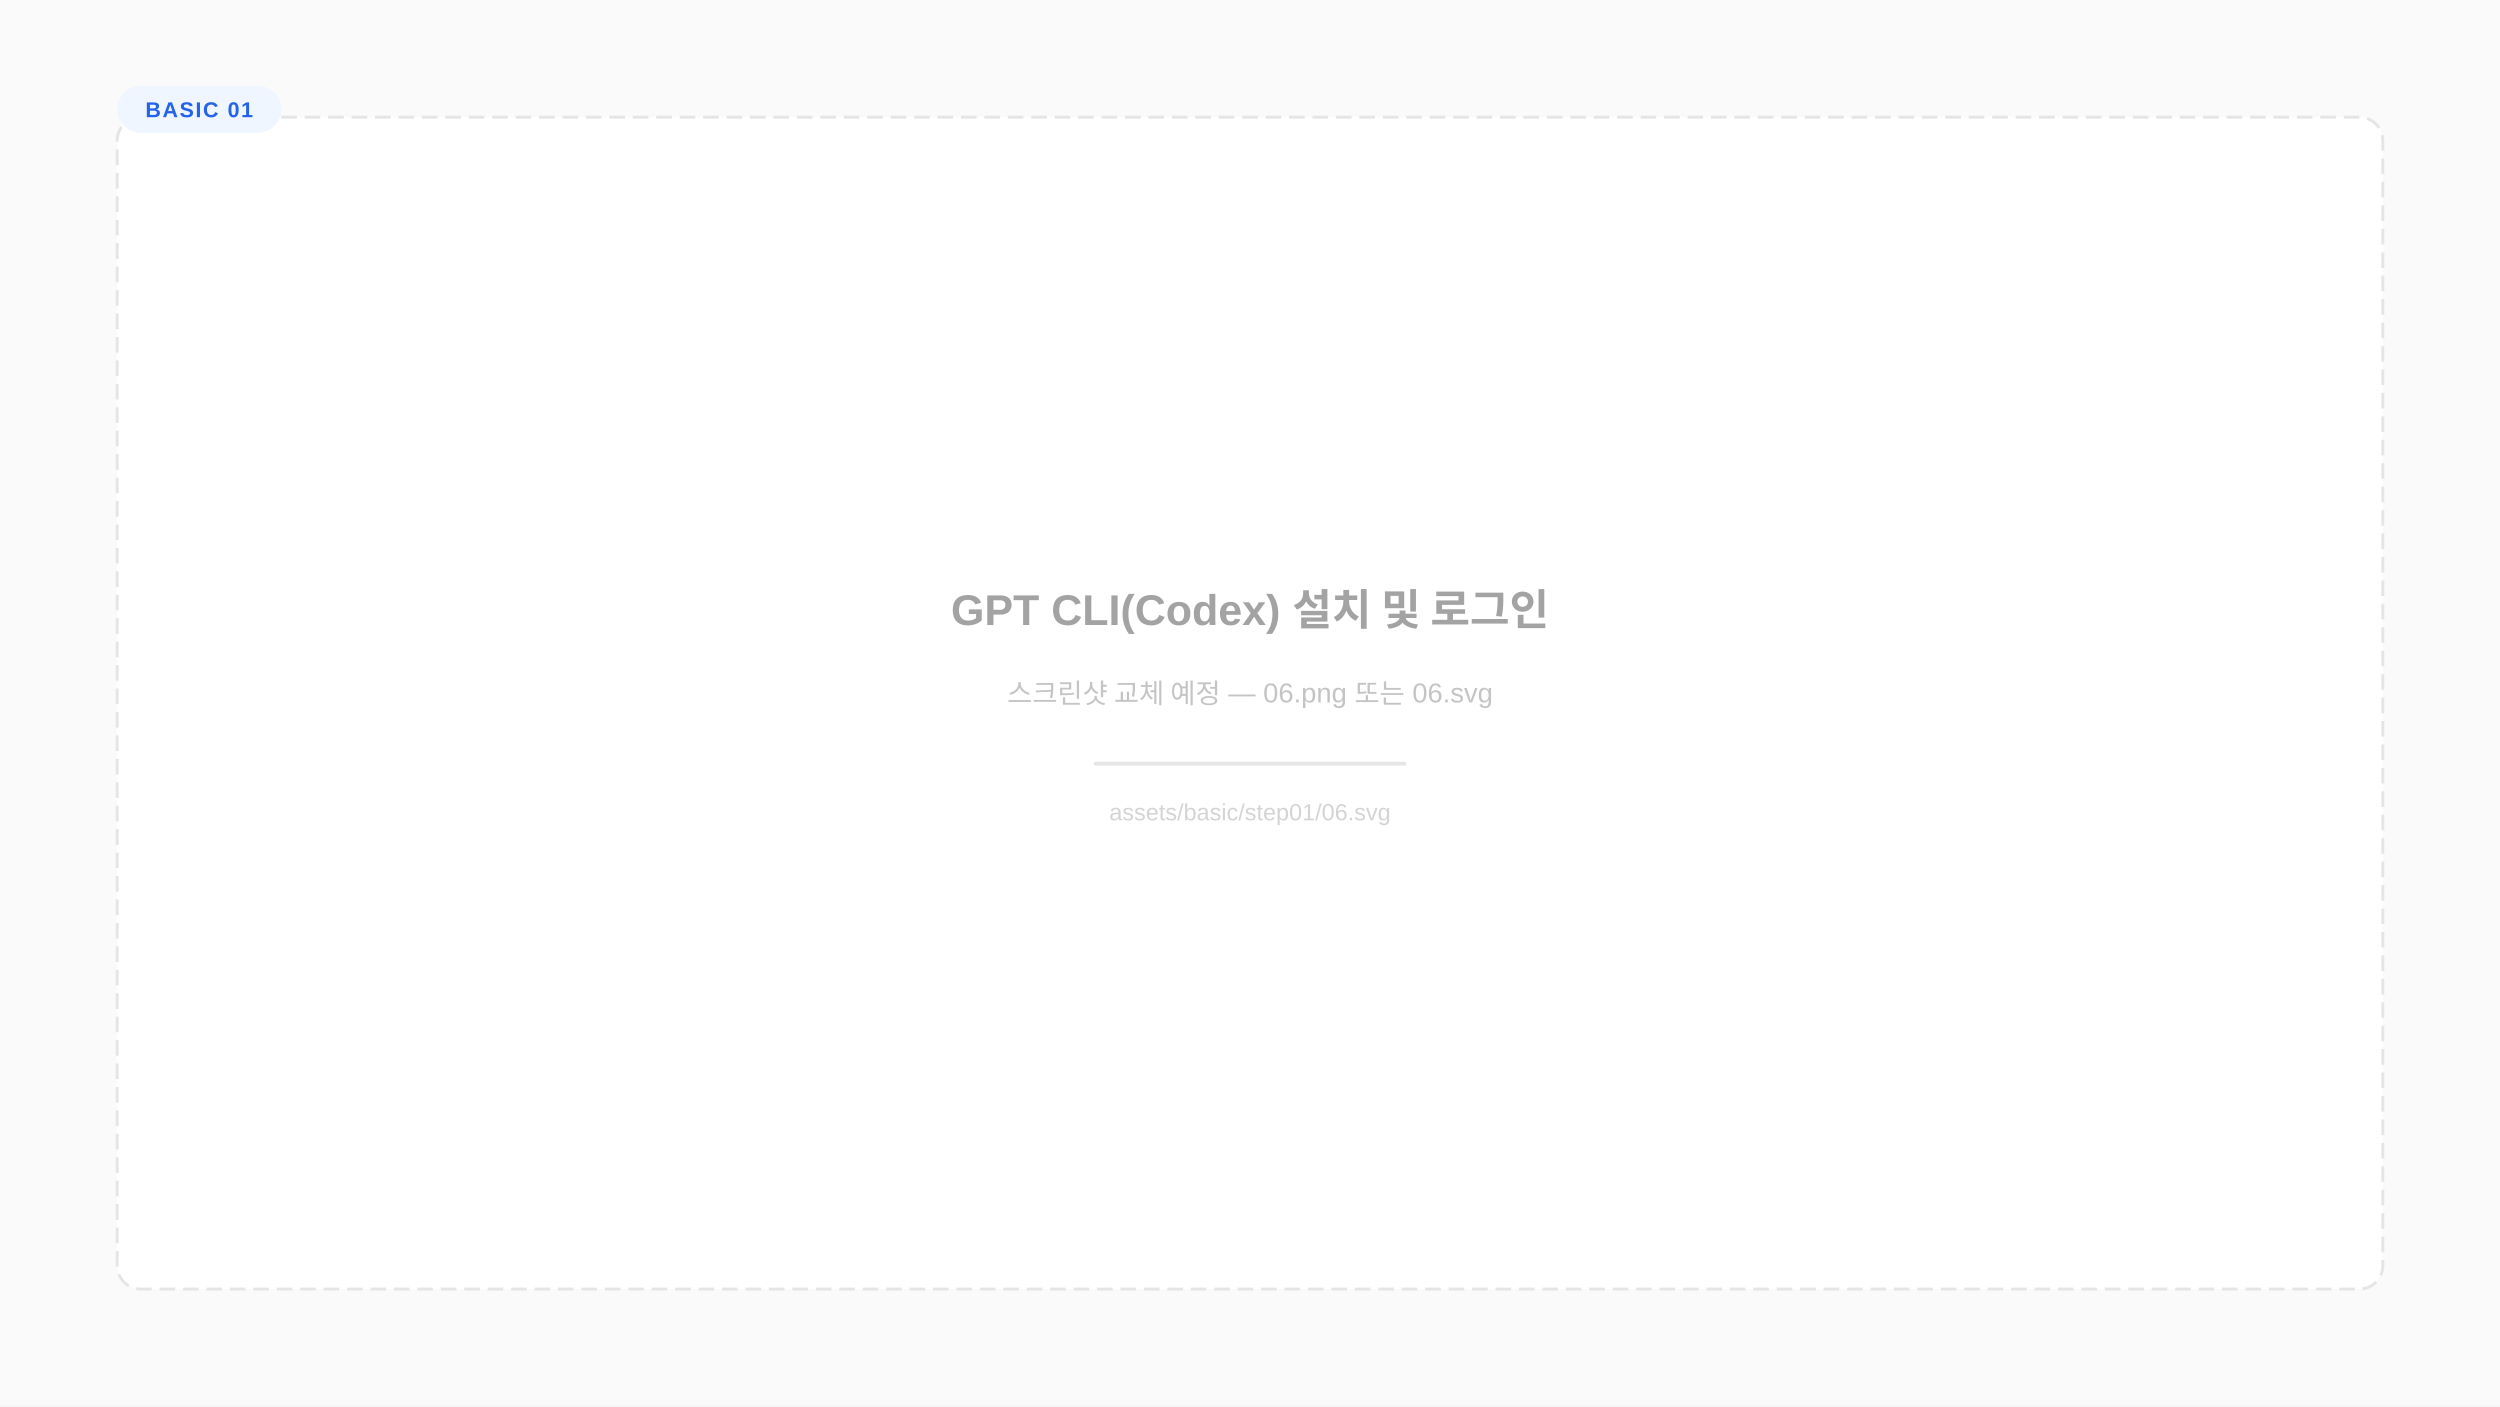
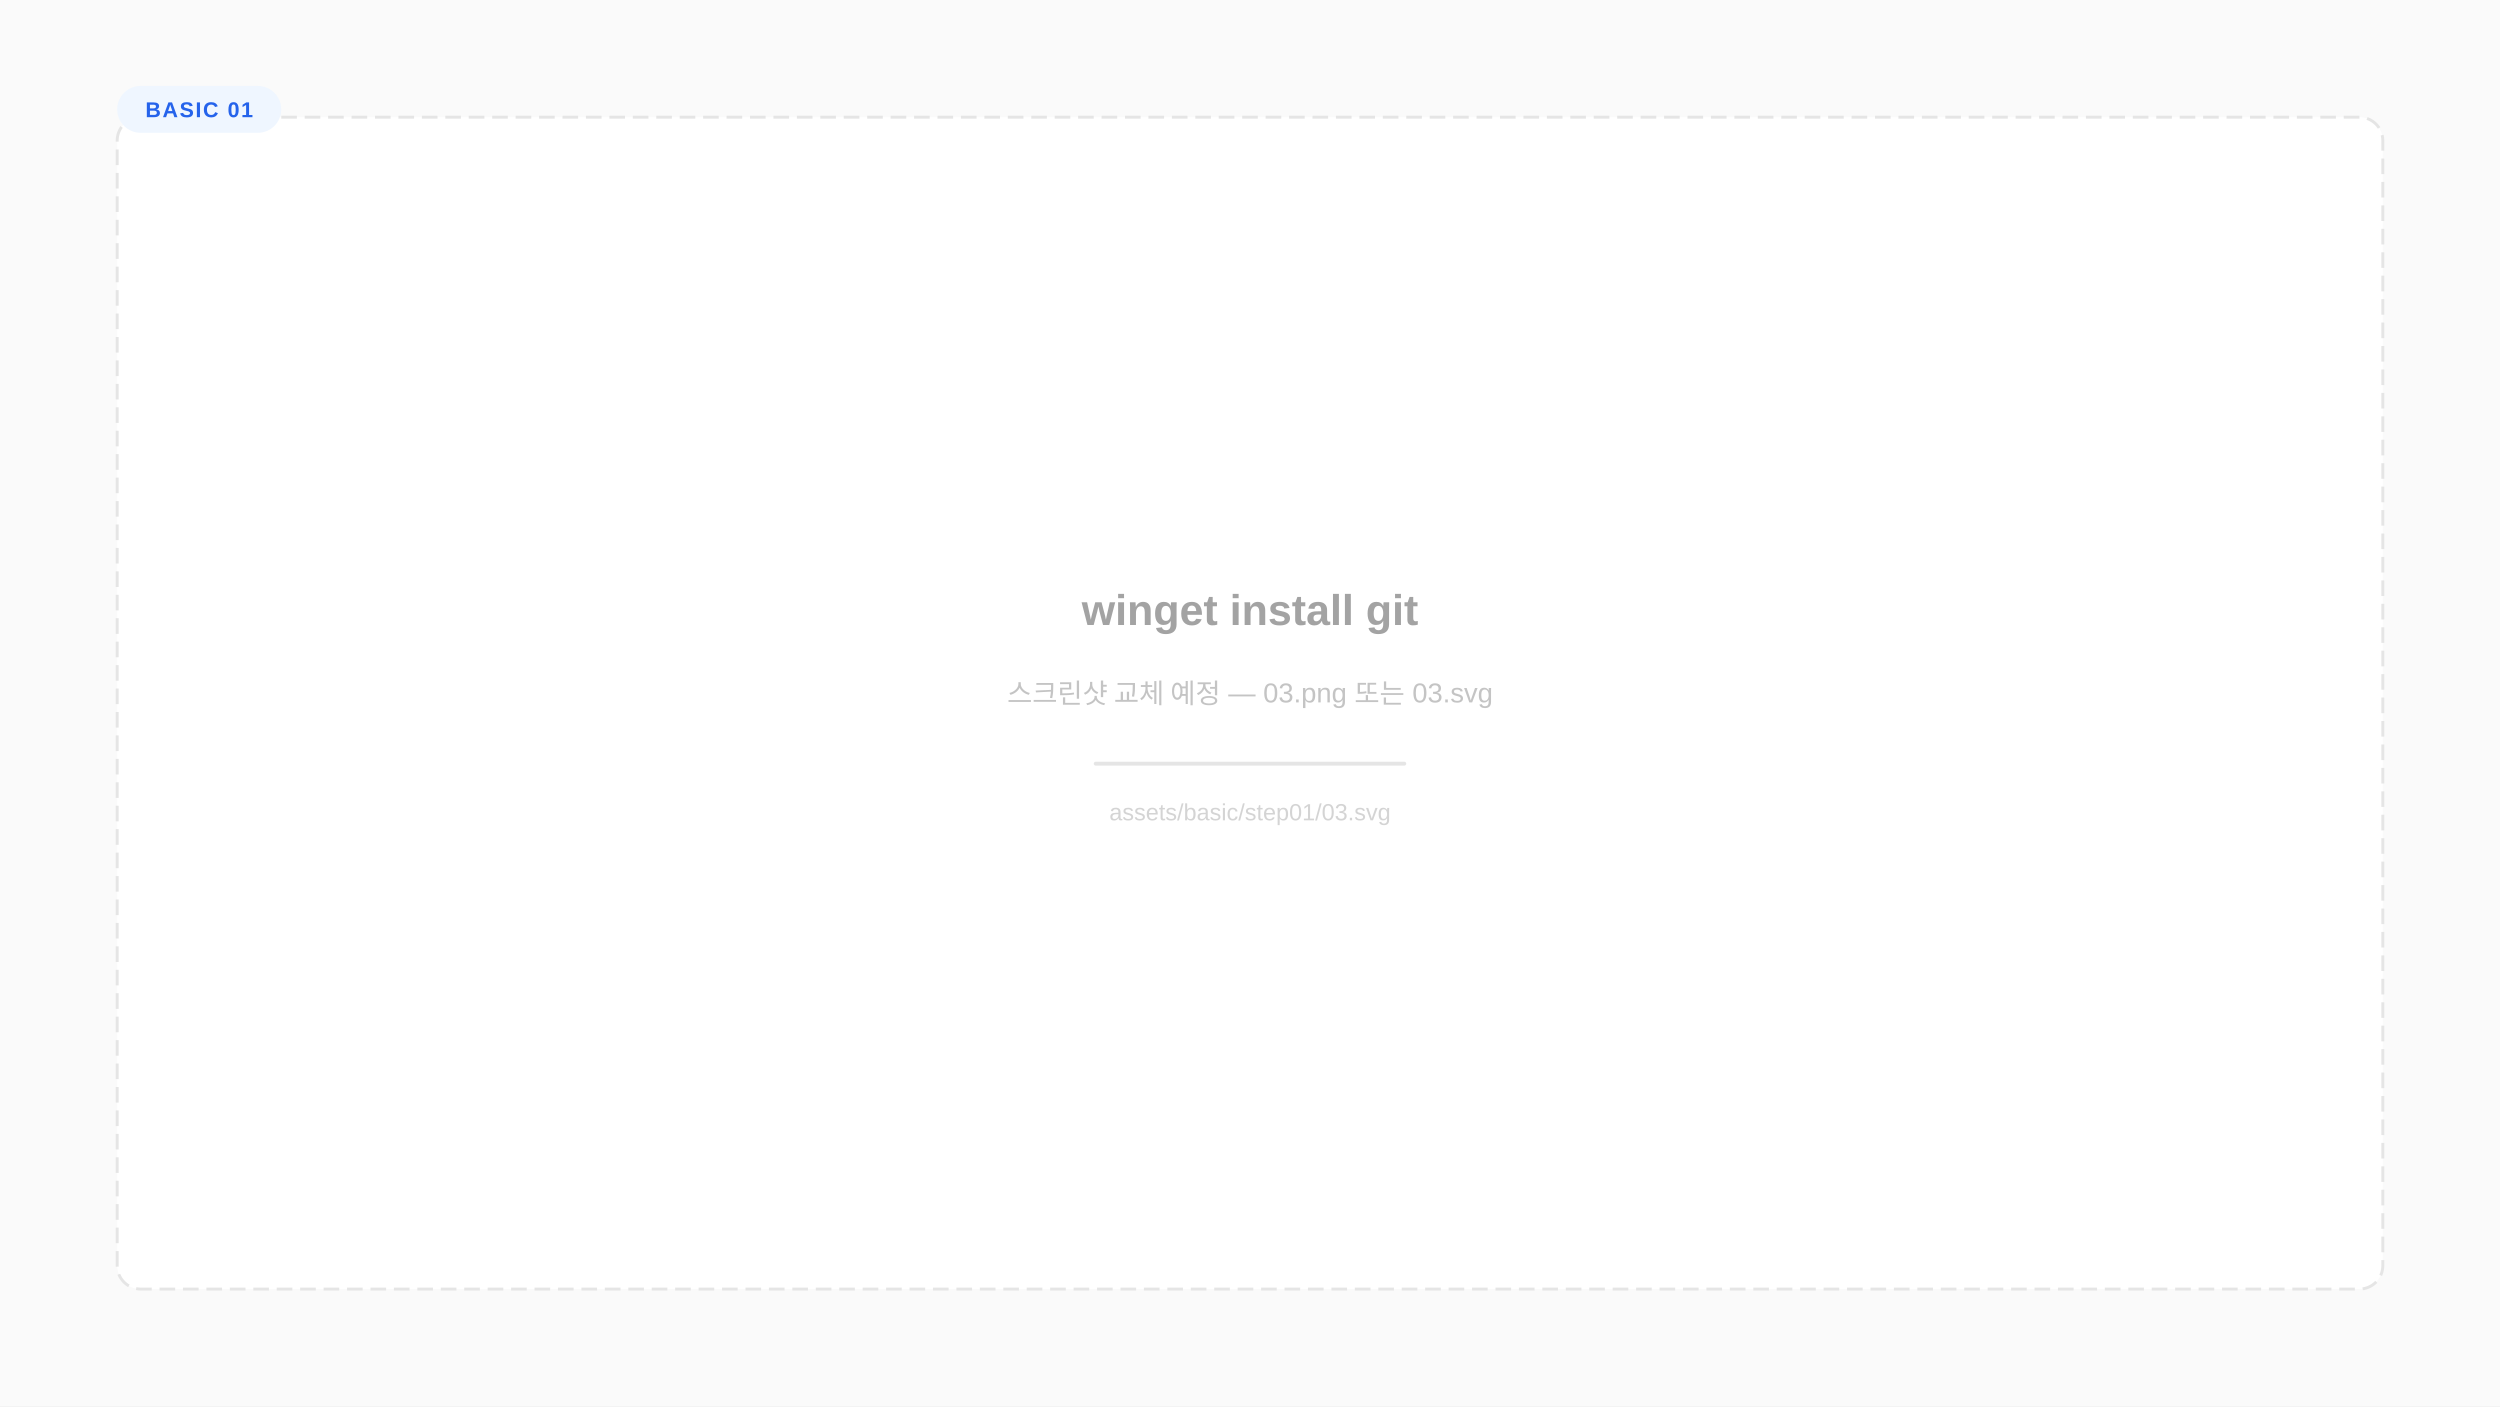
<svg xmlns="http://www.w3.org/2000/svg" width="1280" height="720" viewBox="0 0 1280 720">
  <rect width="1280" height="720" fill="#fafafa" />
  <rect x="60" y="60" width="1160" height="600" rx="12" fill="#ffffff" stroke="#e5e5e5" stroke-width="1.5" stroke-dasharray="8,4" />
  <rect x="60" y="44" width="84" height="24" rx="12" fill="#eff6ff" />
  <text x="102" y="60" text-anchor="middle" font-family="-apple-system,BlinkMacSystemFont,'Segoe UI',Arial,sans-serif" font-size="11" font-weight="700" fill="#2563eb" letter-spacing="0.8">BASIC 01</text>
-   <text x="640" y="320" text-anchor="middle" font-family="-apple-system,BlinkMacSystemFont,'Segoe UI',Arial,sans-serif" font-size="22" font-weight="700" fill="#a3a3a3">GPT CLI(Codex) 설치 및 로그인</text>
-   <text x="640" y="360" text-anchor="middle" font-family="-apple-system,BlinkMacSystemFont,'Segoe UI',Arial,sans-serif" font-size="14" fill="#c4c4c4">스크린샷 교체 예정 — 06.png 또는 06.svg</text>
+   <text x="640" y="320" text-anchor="middle" font-family="-apple-system,BlinkMacSystemFont,'Segoe UI',Arial,sans-serif" font-size="22" font-weight="700" fill="#a3a3a3">winget install git</text>
+   <text x="640" y="360" text-anchor="middle" font-family="-apple-system,BlinkMacSystemFont,'Segoe UI',Arial,sans-serif" font-size="14" fill="#c4c4c4">스크린샷 교체 예정 — 03.png 또는 03.svg</text>
  <rect x="560" y="390" width="160" height="2" rx="1" fill="#e5e5e5" />
-   <text x="640" y="420" text-anchor="middle" font-family="-apple-system,BlinkMacSystemFont,'Segoe UI',Arial,sans-serif" font-size="12" fill="#d4d4d4">assets/basic/step01/06.svg</text>
+   <text x="640" y="420" text-anchor="middle" font-family="-apple-system,BlinkMacSystemFont,'Segoe UI',Arial,sans-serif" font-size="12" fill="#d4d4d4">assets/basic/step01/03.svg</text>
</svg>
